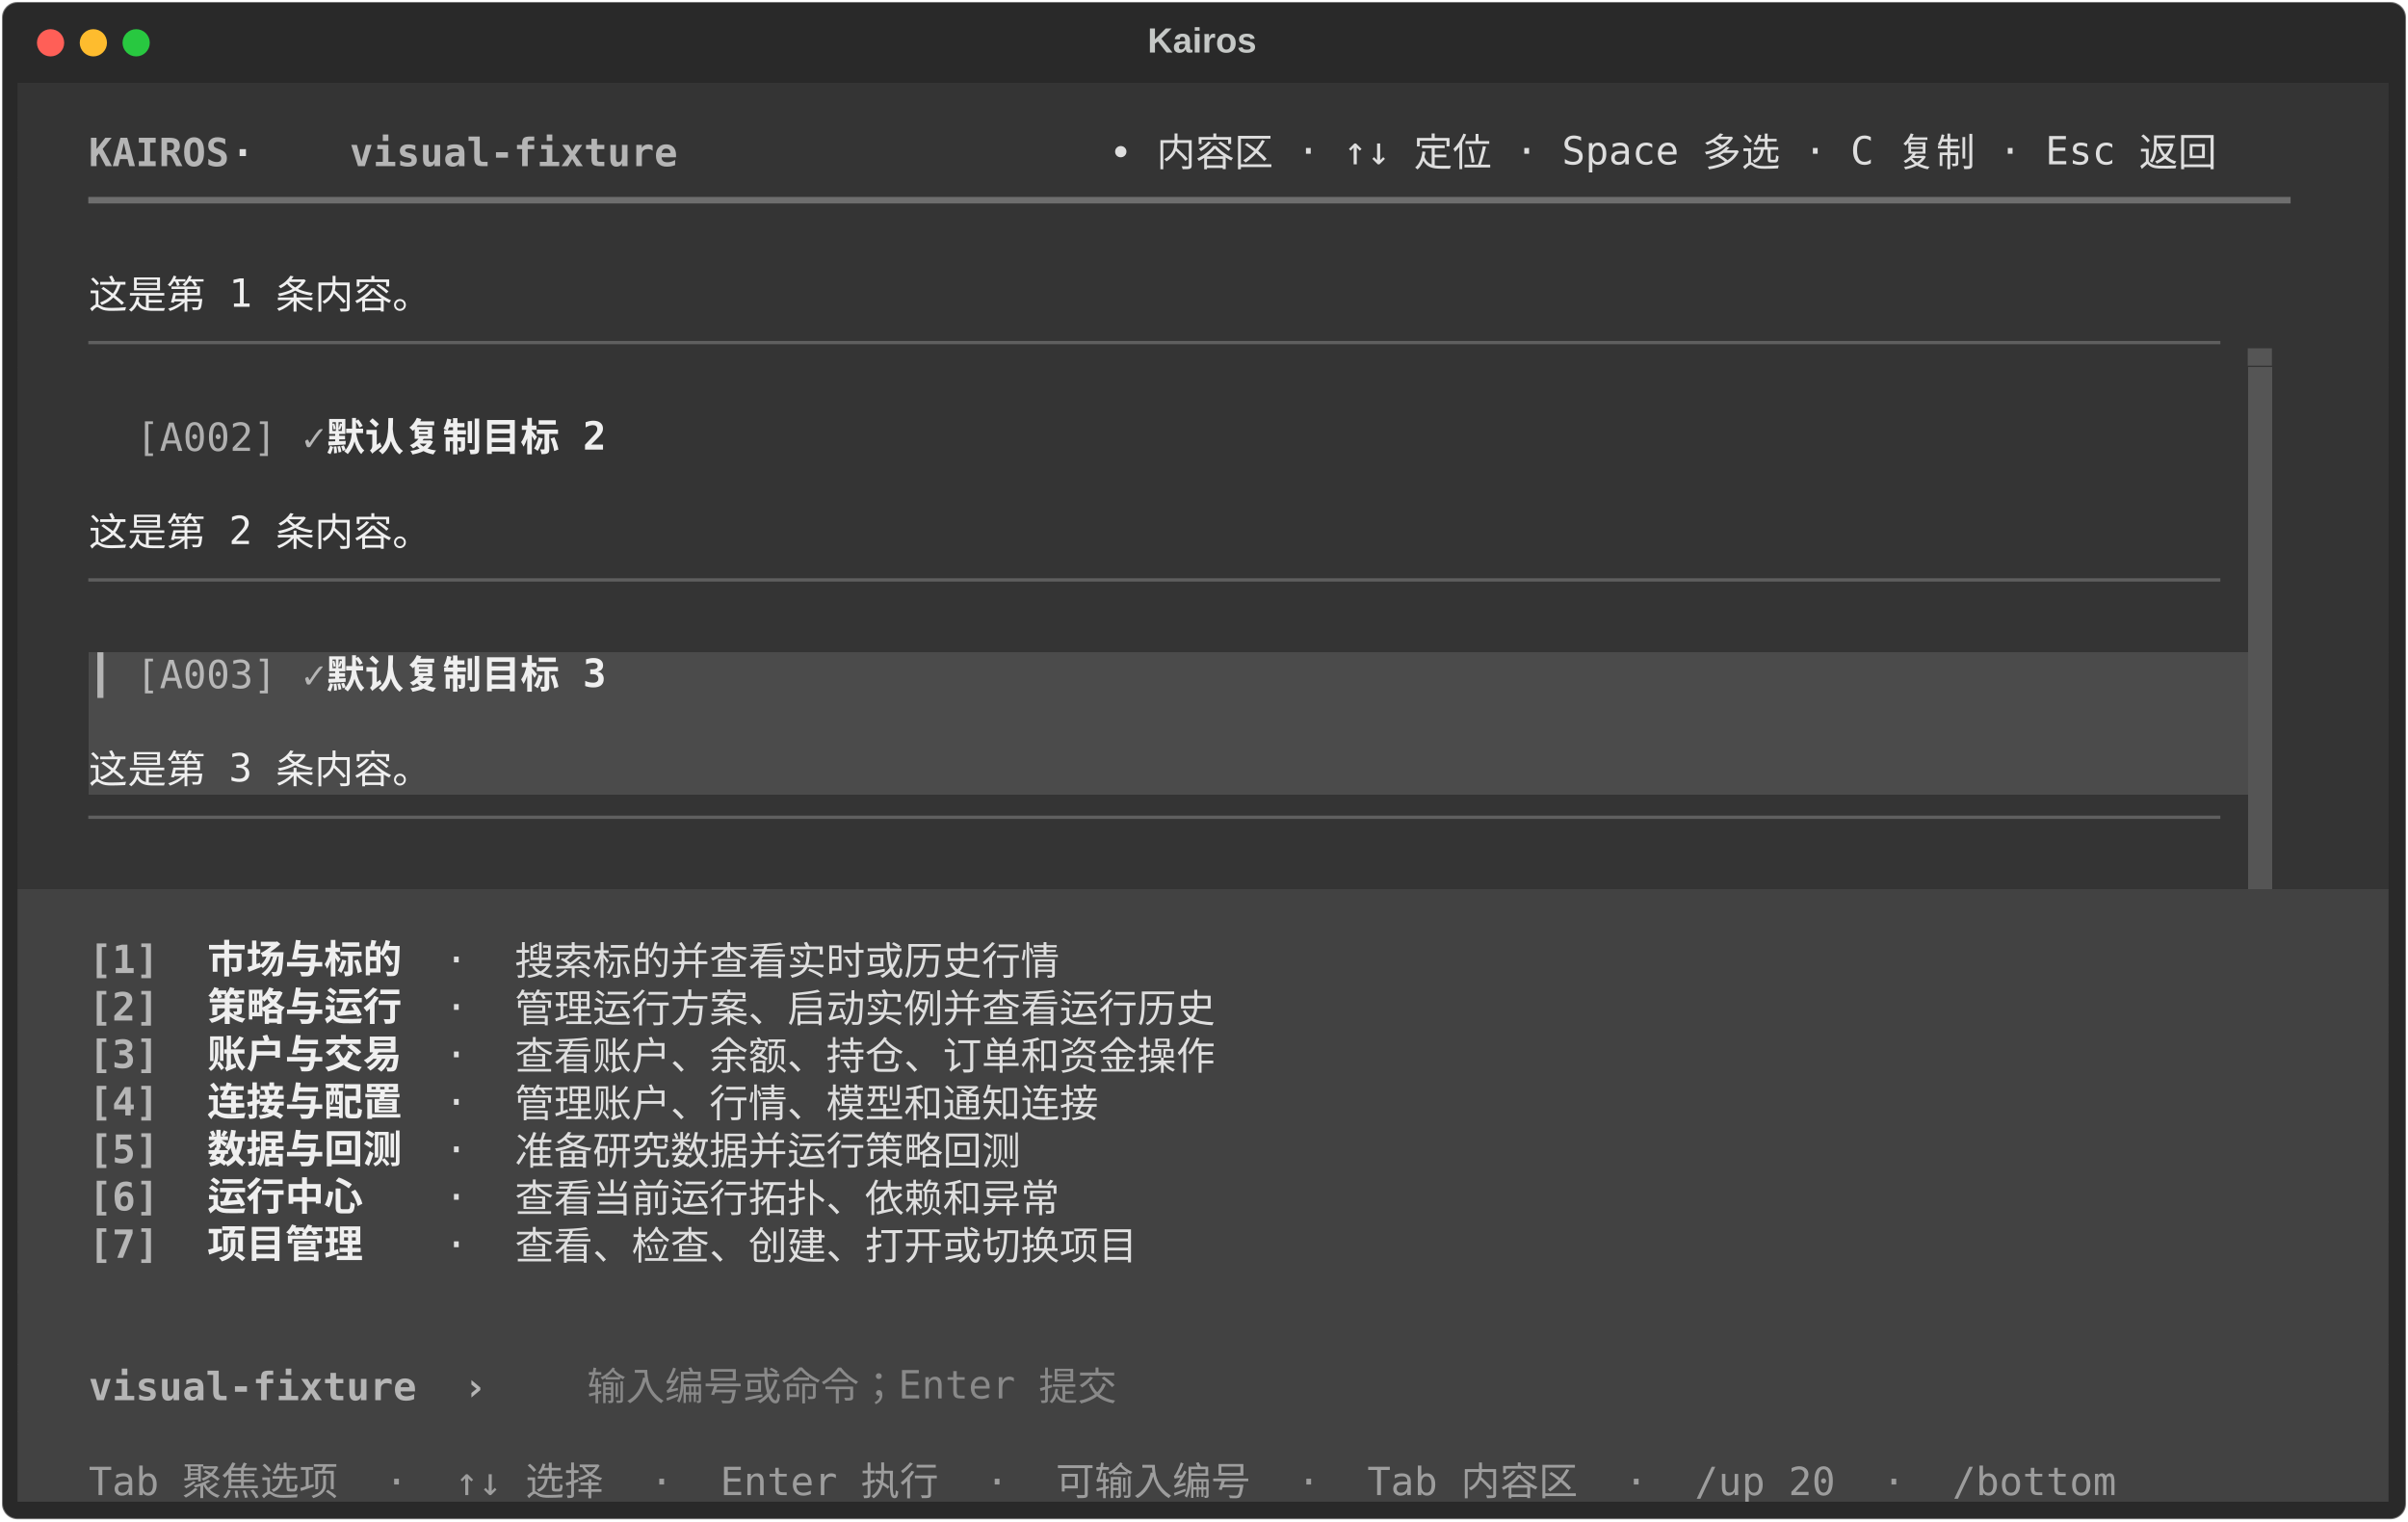
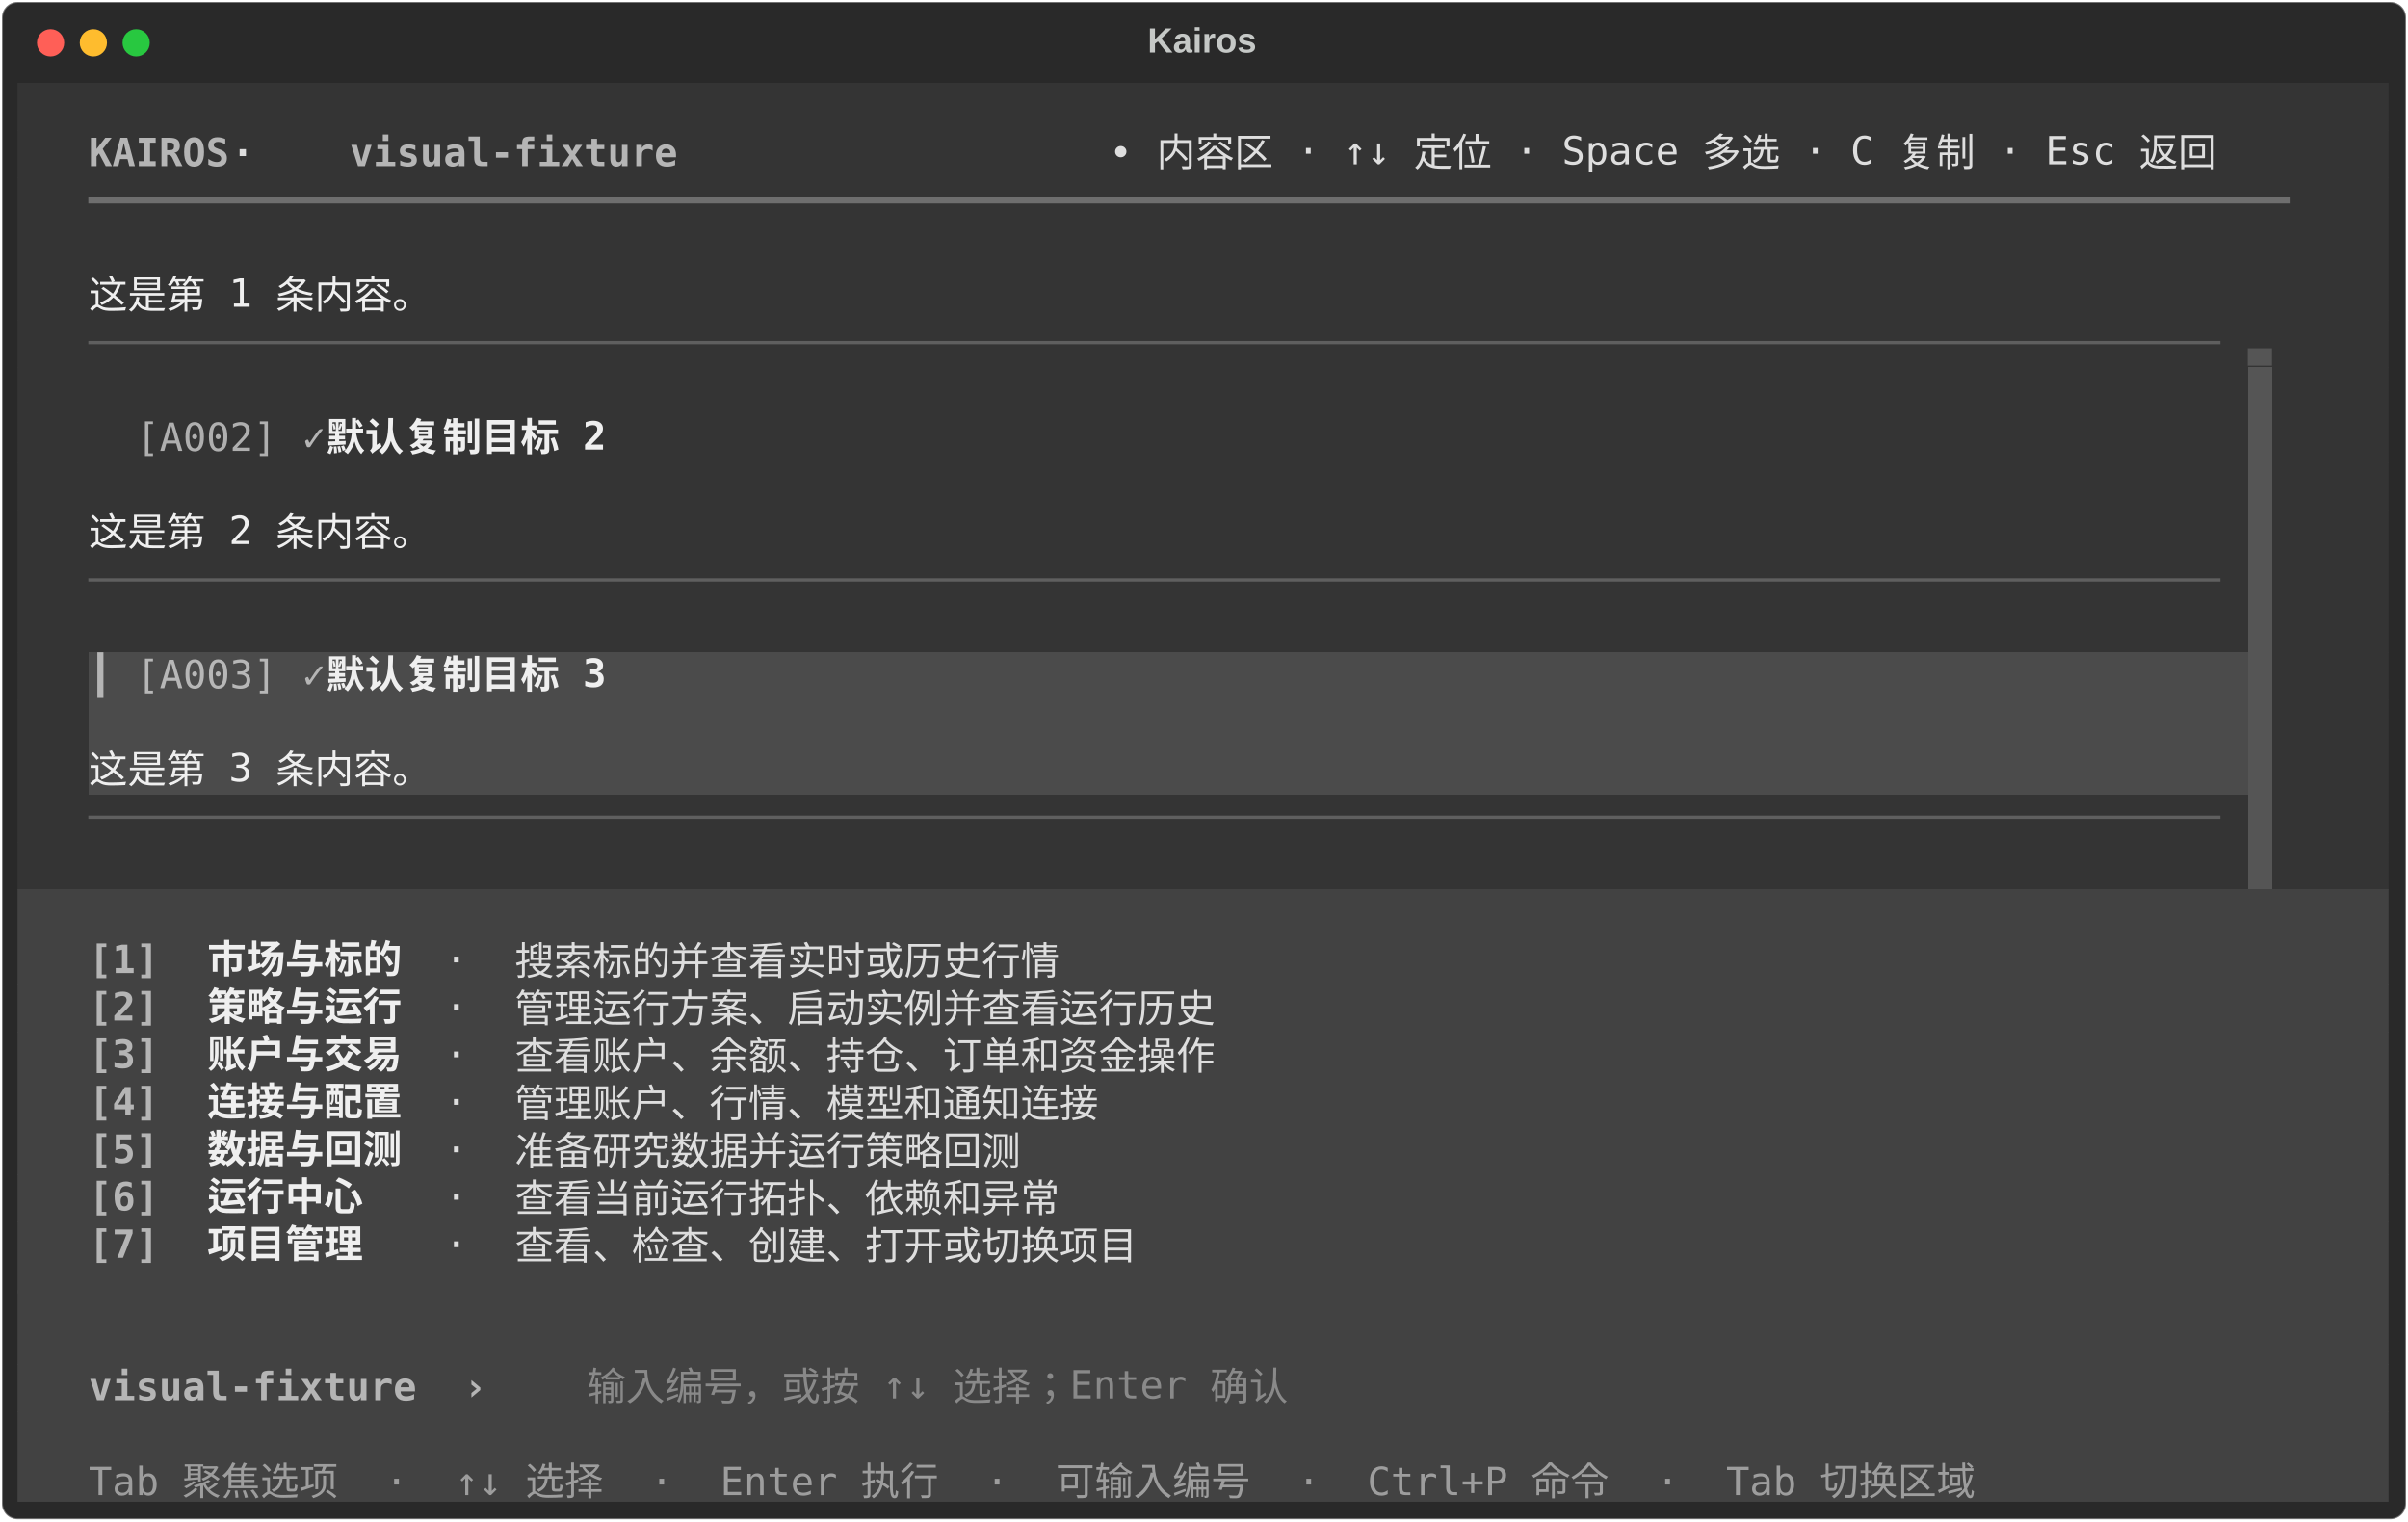
<svg xmlns="http://www.w3.org/2000/svg" class="rich-terminal" viewBox="0 0 1238 782.0">
  <style>

    @font-face {
        font-family: "Fira Code";
        src: local("FiraCode-Regular"),
                url("https://cdnjs.cloudflare.com/ajax/libs/firacode/6.2.0/woff2/FiraCode-Regular.woff2") format("woff2"),
                url("https://cdnjs.cloudflare.com/ajax/libs/firacode/6.2.0/woff/FiraCode-Regular.woff") format("woff");
        font-style: normal;
        font-weight: 400;
    }
    @font-face {
        font-family: "Fira Code";
        src: local("FiraCode-Bold"),
                url("https://cdnjs.cloudflare.com/ajax/libs/firacode/6.2.0/woff2/FiraCode-Bold.woff2") format("woff2"),
                url("https://cdnjs.cloudflare.com/ajax/libs/firacode/6.2.0/woff/FiraCode-Bold.woff") format("woff");
        font-style: bold;
        font-weight: 700;
    }

    .terminal-matrix {
        font-family: Fira Code, monospace;
        font-size: 20px;
        line-height: 24.4px;
        font-variant-east-asian: full-width;
    }

    .terminal-title {
        font-size: 18px;
        font-weight: bold;
        font-family: arial;
    }

    .terminal-r1 { fill: #c5c8c6 }
.terminal-r2 { fill: #b5b5b5;font-weight: bold }
.terminal-r3 { fill: #dedede;font-weight: bold }
.terminal-r4 { fill: #dedede }
.terminal-r5 { fill: #6e6e6e }
.terminal-r6 { fill: #efefef }
.terminal-r7 { fill: #5f5f5f }
.terminal-r8 { fill: #555555 }
.terminal-r9 { fill: #343434 }
.terminal-r10 { fill: #b5b5b5 }
.terminal-r11 { fill: #afafaf }
.terminal-r12 { fill: #efefef;font-weight: bold }
.terminal-r13 { fill: #b7b7b7 }
.terminal-r14 { fill: #424242 }
.terminal-r15 { fill: #898989 }
.terminal-r16 { fill: #9d9d9d }
    </style>
  <defs>
    <clipPath id="terminal-clip-terminal">
      <rect x="0" y="0" width="1219.0" height="731.0" />
    </clipPath>
    <clipPath id="terminal-line-0">
      <rect x="0" y="1.5" width="1220" height="24.65" />
    </clipPath>
    <clipPath id="terminal-line-1">
      <rect x="0" y="25.9" width="1220" height="24.65" />
    </clipPath>
    <clipPath id="terminal-line-2">
      <rect x="0" y="50.3" width="1220" height="24.65" />
    </clipPath>
    <clipPath id="terminal-line-3">
      <rect x="0" y="74.7" width="1220" height="24.65" />
    </clipPath>
    <clipPath id="terminal-line-4">
      <rect x="0" y="99.1" width="1220" height="24.65" />
    </clipPath>
    <clipPath id="terminal-line-5">
      <rect x="0" y="123.5" width="1220" height="24.65" />
    </clipPath>
    <clipPath id="terminal-line-6">
      <rect x="0" y="147.9" width="1220" height="24.65" />
    </clipPath>
    <clipPath id="terminal-line-7">
      <rect x="0" y="172.3" width="1220" height="24.65" />
    </clipPath>
    <clipPath id="terminal-line-8">
      <rect x="0" y="196.7" width="1220" height="24.65" />
    </clipPath>
    <clipPath id="terminal-line-9">
      <rect x="0" y="221.1" width="1220" height="24.65" />
    </clipPath>
    <clipPath id="terminal-line-10">
      <rect x="0" y="245.5" width="1220" height="24.65" />
    </clipPath>
    <clipPath id="terminal-line-11">
      <rect x="0" y="269.9" width="1220" height="24.65" />
    </clipPath>
    <clipPath id="terminal-line-12">
      <rect x="0" y="294.3" width="1220" height="24.65" />
    </clipPath>
    <clipPath id="terminal-line-13">
      <rect x="0" y="318.7" width="1220" height="24.65" />
    </clipPath>
    <clipPath id="terminal-line-14">
      <rect x="0" y="343.1" width="1220" height="24.65" />
    </clipPath>
    <clipPath id="terminal-line-15">
      <rect x="0" y="367.5" width="1220" height="24.65" />
    </clipPath>
    <clipPath id="terminal-line-16">
      <rect x="0" y="391.9" width="1220" height="24.65" />
    </clipPath>
    <clipPath id="terminal-line-17">
      <rect x="0" y="416.3" width="1220" height="24.65" />
    </clipPath>
    <clipPath id="terminal-line-18">
      <rect x="0" y="440.7" width="1220" height="24.65" />
    </clipPath>
    <clipPath id="terminal-line-19">
      <rect x="0" y="465.1" width="1220" height="24.65" />
    </clipPath>
    <clipPath id="terminal-line-20">
      <rect x="0" y="489.5" width="1220" height="24.65" />
    </clipPath>
    <clipPath id="terminal-line-21">
      <rect x="0" y="513.9" width="1220" height="24.65" />
    </clipPath>
    <clipPath id="terminal-line-22">
      <rect x="0" y="538.3" width="1220" height="24.65" />
    </clipPath>
    <clipPath id="terminal-line-23">
      <rect x="0" y="562.7" width="1220" height="24.65" />
    </clipPath>
    <clipPath id="terminal-line-24">
      <rect x="0" y="587.1" width="1220" height="24.65" />
    </clipPath>
    <clipPath id="terminal-line-25">
      <rect x="0" y="611.5" width="1220" height="24.65" />
    </clipPath>
    <clipPath id="terminal-line-26">
      <rect x="0" y="635.9" width="1220" height="24.65" />
    </clipPath>
    <clipPath id="terminal-line-27">
      <rect x="0" y="660.3" width="1220" height="24.65" />
    </clipPath>
    <clipPath id="terminal-line-28">
      <rect x="0" y="684.7" width="1220" height="24.65" />
    </clipPath>
  </defs>
  <rect fill="#292929" stroke="rgba(255,255,255,0.35)" stroke-width="1" x="1" y="1" width="1236" height="780" rx="8" />
  <text class="terminal-title" fill="#c5c8c6" text-anchor="middle" x="618" y="27">Kairos</text>
  <g transform="translate(26,22)">
    <circle cx="0" cy="0" r="7" fill="#ff5f57" />
    <circle cx="22" cy="0" r="7" fill="#febc2e" />
    <circle cx="44" cy="0" r="7" fill="#28c840" />
  </g>
  <g transform="translate(9, 41)" clip-path="url(#terminal-clip-terminal)">
    <rect fill="#343434" x="0" y="1.5" width="1220" height="24.65" shape-rendering="crispEdges" />
    <rect fill="#343434" x="0" y="25.9" width="36.6" height="24.65" shape-rendering="crispEdges" />
    <rect fill="#343434" x="36.6" y="25.9" width="73.2" height="24.65" shape-rendering="crispEdges" />
    <rect fill="#343434" x="109.8" y="25.9" width="61" height="24.65" shape-rendering="crispEdges" />
    <rect fill="#343434" x="170.8" y="25.9" width="170.8" height="24.65" shape-rendering="crispEdges" />
    <rect fill="#343434" x="341.6" y="25.9" width="219.6" height="24.65" shape-rendering="crispEdges" />
    <rect fill="#343434" x="561.2" y="25.9" width="12.2" height="24.65" shape-rendering="crispEdges" />
    <rect fill="#343434" x="573.4" y="25.9" width="12.2" height="24.65" shape-rendering="crispEdges" />
    <rect fill="#343434" x="585.6" y="25.9" width="597.8" height="24.65" shape-rendering="crispEdges" />
    <rect fill="#343434" x="1183.4" y="25.9" width="36.6" height="24.65" shape-rendering="crispEdges" />
    <rect fill="#343434" x="0" y="50.3" width="36.6" height="24.65" shape-rendering="crispEdges" />
    <rect fill="#343434" x="36.6" y="50.3" width="1146.8" height="24.65" shape-rendering="crispEdges" />
    <rect fill="#343434" x="1183.4" y="50.3" width="36.6" height="24.65" shape-rendering="crispEdges" />
    <rect fill="#343434" x="0" y="74.7" width="1220" height="24.65" shape-rendering="crispEdges" />
    <rect fill="#343434" x="0" y="99.1" width="36.6" height="24.65" shape-rendering="crispEdges" />
    <rect fill="#343434" x="36.6" y="99.1" width="1110.2" height="24.65" shape-rendering="crispEdges" />
    <rect fill="#343434" x="1146.8" y="99.1" width="12.2" height="24.65" shape-rendering="crispEdges" />
    <rect fill="#343434" x="1159" y="99.1" width="61" height="24.65" shape-rendering="crispEdges" />
    <rect fill="#343434" x="0" y="123.5" width="36.6" height="24.65" shape-rendering="crispEdges" />
    <rect fill="#343434" x="36.6" y="123.5" width="1110.2" height="24.65" shape-rendering="crispEdges" />
    <rect fill="#343434" x="1146.8" y="123.5" width="12.2" height="24.65" shape-rendering="crispEdges" />
    <rect fill="#343434" x="1159" y="123.5" width="61" height="24.65" shape-rendering="crispEdges" />
    <rect fill="#343434" x="0" y="147.9" width="36.6" height="24.65" shape-rendering="crispEdges" />
    <rect fill="#343434" x="36.6" y="147.9" width="1110.2" height="24.65" shape-rendering="crispEdges" />
    <rect fill="#555555" x="1146.8" y="147.9" width="12.2" height="24.65" shape-rendering="crispEdges" />
    <rect fill="#343434" x="1159" y="147.9" width="61" height="24.65" shape-rendering="crispEdges" />
    <rect fill="#343434" x="0" y="172.3" width="36.6" height="24.65" shape-rendering="crispEdges" />
    <rect fill="#343434" x="36.6" y="172.3" width="12.2" height="24.65" shape-rendering="crispEdges" />
    <rect fill="#343434" x="48.8" y="172.3" width="12.2" height="24.65" shape-rendering="crispEdges" />
    <rect fill="#343434" x="61" y="172.3" width="85.4" height="24.65" shape-rendering="crispEdges" />
    <rect fill="#343434" x="146.4" y="172.3" width="12.2" height="24.65" shape-rendering="crispEdges" />
    <rect fill="#343434" x="158.6" y="172.3" width="183" height="24.65" shape-rendering="crispEdges" />
    <rect fill="#343434" x="341.6" y="172.3" width="805.2" height="24.65" shape-rendering="crispEdges" />
    <rect fill="#555555" x="1146.8" y="172.3" width="12.2" height="24.65" shape-rendering="crispEdges" />
    <rect fill="#343434" x="1159" y="172.3" width="61" height="24.65" shape-rendering="crispEdges" />
    <rect fill="#343434" x="0" y="196.7" width="36.6" height="24.65" shape-rendering="crispEdges" />
    <rect fill="#343434" x="36.6" y="196.7" width="1110.2" height="24.65" shape-rendering="crispEdges" />
    <rect fill="#555555" x="1146.8" y="196.7" width="12.2" height="24.65" shape-rendering="crispEdges" />
    <rect fill="#343434" x="1159" y="196.7" width="61" height="24.65" shape-rendering="crispEdges" />
    <rect fill="#343434" x="0" y="221.1" width="36.6" height="24.65" shape-rendering="crispEdges" />
    <rect fill="#343434" x="36.6" y="221.1" width="1110.2" height="24.65" shape-rendering="crispEdges" />
    <rect fill="#555555" x="1146.8" y="221.1" width="12.2" height="24.65" shape-rendering="crispEdges" />
    <rect fill="#343434" x="1159" y="221.1" width="61" height="24.65" shape-rendering="crispEdges" />
    <rect fill="#343434" x="0" y="245.5" width="36.6" height="24.65" shape-rendering="crispEdges" />
    <rect fill="#343434" x="36.6" y="245.5" width="1110.2" height="24.65" shape-rendering="crispEdges" />
    <rect fill="#555555" x="1146.8" y="245.5" width="12.2" height="24.65" shape-rendering="crispEdges" />
    <rect fill="#343434" x="1159" y="245.5" width="61" height="24.65" shape-rendering="crispEdges" />
    <rect fill="#343434" x="0" y="269.9" width="36.6" height="24.65" shape-rendering="crispEdges" />
    <rect fill="#343434" x="36.6" y="269.9" width="1110.2" height="24.65" shape-rendering="crispEdges" />
    <rect fill="#555555" x="1146.8" y="269.9" width="12.2" height="24.65" shape-rendering="crispEdges" />
    <rect fill="#343434" x="1159" y="269.9" width="61" height="24.65" shape-rendering="crispEdges" />
    <rect fill="#343434" x="0" y="294.3" width="36.6" height="24.65" shape-rendering="crispEdges" />
    <rect fill="#4b4b4b" x="36.6" y="294.3" width="12.2" height="24.65" shape-rendering="crispEdges" />
    <rect fill="#4b4b4b" x="48.8" y="294.3" width="12.2" height="24.65" shape-rendering="crispEdges" />
    <rect fill="#4b4b4b" x="61" y="294.3" width="85.4" height="24.65" shape-rendering="crispEdges" />
    <rect fill="#4b4b4b" x="146.4" y="294.3" width="12.2" height="24.65" shape-rendering="crispEdges" />
    <rect fill="#4b4b4b" x="158.6" y="294.3" width="183" height="24.65" shape-rendering="crispEdges" />
    <rect fill="#4b4b4b" x="341.6" y="294.3" width="805.2" height="24.65" shape-rendering="crispEdges" />
    <rect fill="#555555" x="1146.8" y="294.3" width="12.2" height="24.65" shape-rendering="crispEdges" />
    <rect fill="#343434" x="1159" y="294.3" width="61" height="24.65" shape-rendering="crispEdges" />
    <rect fill="#343434" x="0" y="318.7" width="36.6" height="24.65" shape-rendering="crispEdges" />
    <rect fill="#4b4b4b" x="36.6" y="318.7" width="1110.2" height="24.65" shape-rendering="crispEdges" />
    <rect fill="#555555" x="1146.8" y="318.7" width="12.2" height="24.65" shape-rendering="crispEdges" />
    <rect fill="#343434" x="1159" y="318.7" width="61" height="24.65" shape-rendering="crispEdges" />
    <rect fill="#343434" x="0" y="343.1" width="36.6" height="24.65" shape-rendering="crispEdges" />
    <rect fill="#4b4b4b" x="36.6" y="343.1" width="1110.2" height="24.65" shape-rendering="crispEdges" />
    <rect fill="#555555" x="1146.8" y="343.1" width="12.2" height="24.65" shape-rendering="crispEdges" />
    <rect fill="#343434" x="1159" y="343.1" width="61" height="24.65" shape-rendering="crispEdges" />
    <rect fill="#343434" x="0" y="367.5" width="36.6" height="24.65" shape-rendering="crispEdges" />
    <rect fill="#343434" x="36.6" y="367.5" width="1110.2" height="24.65" shape-rendering="crispEdges" />
    <rect fill="#555555" x="1146.8" y="367.5" width="12.2" height="24.65" shape-rendering="crispEdges" />
    <rect fill="#343434" x="1159" y="367.5" width="61" height="24.65" shape-rendering="crispEdges" />
    <rect fill="#343434" x="0" y="391.9" width="36.6" height="24.65" shape-rendering="crispEdges" />
    <rect fill="#343434" x="36.6" y="391.9" width="1110.2" height="24.65" shape-rendering="crispEdges" />
    <rect fill="#555555" x="1146.8" y="391.9" width="12.2" height="24.65" shape-rendering="crispEdges" />
    <rect fill="#343434" x="1159" y="391.9" width="61" height="24.65" shape-rendering="crispEdges" />
    <rect fill="#424242" x="0" y="416.3" width="1220" height="24.65" shape-rendering="crispEdges" />
    <rect fill="#424242" x="0" y="440.7" width="24.4" height="24.65" shape-rendering="crispEdges" />
    <rect fill="#424242" x="24.4" y="440.7" width="12.2" height="24.65" shape-rendering="crispEdges" />
    <rect fill="#424242" x="36.6" y="440.7" width="61" height="24.65" shape-rendering="crispEdges" />
    <rect fill="#424242" x="97.6" y="440.7" width="122" height="24.65" shape-rendering="crispEdges" />
    <rect fill="#424242" x="219.6" y="440.7" width="402.6" height="24.65" shape-rendering="crispEdges" />
    <rect fill="#424242" x="622.2" y="440.7" width="573.4" height="24.65" shape-rendering="crispEdges" />
    <rect fill="#424242" x="1195.6" y="440.7" width="24.4" height="24.65" shape-rendering="crispEdges" />
    <rect fill="#424242" x="0" y="465.1" width="24.4" height="24.65" shape-rendering="crispEdges" />
    <rect fill="#424242" x="24.4" y="465.1" width="12.2" height="24.65" shape-rendering="crispEdges" />
    <rect fill="#424242" x="36.6" y="465.1" width="61" height="24.65" shape-rendering="crispEdges" />
    <rect fill="#424242" x="97.6" y="465.1" width="122" height="24.65" shape-rendering="crispEdges" />
    <rect fill="#424242" x="219.6" y="465.1" width="500.2" height="24.65" shape-rendering="crispEdges" />
    <rect fill="#424242" x="719.8" y="465.1" width="475.8" height="24.65" shape-rendering="crispEdges" />
    <rect fill="#424242" x="1195.6" y="465.1" width="24.4" height="24.65" shape-rendering="crispEdges" />
    <rect fill="#424242" x="0" y="489.5" width="24.4" height="24.65" shape-rendering="crispEdges" />
    <rect fill="#424242" x="24.4" y="489.5" width="12.2" height="24.65" shape-rendering="crispEdges" />
    <rect fill="#424242" x="36.6" y="489.5" width="61" height="24.65" shape-rendering="crispEdges" />
    <rect fill="#424242" x="97.6" y="489.5" width="122" height="24.65" shape-rendering="crispEdges" />
    <rect fill="#424242" x="219.6" y="489.5" width="500.2" height="24.65" shape-rendering="crispEdges" />
    <rect fill="#424242" x="719.8" y="489.5" width="475.8" height="24.65" shape-rendering="crispEdges" />
    <rect fill="#424242" x="1195.6" y="489.5" width="24.4" height="24.65" shape-rendering="crispEdges" />
    <rect fill="#424242" x="0" y="513.9" width="24.4" height="24.65" shape-rendering="crispEdges" />
    <rect fill="#424242" x="24.4" y="513.9" width="12.2" height="24.65" shape-rendering="crispEdges" />
    <rect fill="#424242" x="36.6" y="513.9" width="61" height="24.65" shape-rendering="crispEdges" />
    <rect fill="#424242" x="97.6" y="513.9" width="122" height="24.65" shape-rendering="crispEdges" />
    <rect fill="#424242" x="219.6" y="513.9" width="427" height="24.65" shape-rendering="crispEdges" />
    <rect fill="#424242" x="646.6" y="513.9" width="549" height="24.65" shape-rendering="crispEdges" />
    <rect fill="#424242" x="1195.6" y="513.9" width="24.4" height="24.65" shape-rendering="crispEdges" />
    <rect fill="#424242" x="0" y="538.3" width="24.4" height="24.65" shape-rendering="crispEdges" />
    <rect fill="#424242" x="24.4" y="538.3" width="12.2" height="24.65" shape-rendering="crispEdges" />
    <rect fill="#424242" x="36.6" y="538.3" width="61" height="24.65" shape-rendering="crispEdges" />
    <rect fill="#424242" x="97.6" y="538.3" width="122" height="24.65" shape-rendering="crispEdges" />
    <rect fill="#424242" x="219.6" y="538.3" width="378.2" height="24.65" shape-rendering="crispEdges" />
    <rect fill="#424242" x="597.8" y="538.3" width="597.8" height="24.65" shape-rendering="crispEdges" />
    <rect fill="#424242" x="1195.6" y="538.3" width="24.4" height="24.65" shape-rendering="crispEdges" />
    <rect fill="#424242" x="0" y="562.7" width="24.4" height="24.65" shape-rendering="crispEdges" />
    <rect fill="#424242" x="24.4" y="562.7" width="12.2" height="24.65" shape-rendering="crispEdges" />
    <rect fill="#424242" x="36.6" y="562.7" width="61" height="24.65" shape-rendering="crispEdges" />
    <rect fill="#424242" x="97.6" y="562.7" width="97.6" height="24.65" shape-rendering="crispEdges" />
    <rect fill="#424242" x="195.2" y="562.7" width="24.4" height="24.65" shape-rendering="crispEdges" />
    <rect fill="#424242" x="219.6" y="562.7" width="402.6" height="24.65" shape-rendering="crispEdges" />
    <rect fill="#424242" x="622.2" y="562.7" width="573.4" height="24.65" shape-rendering="crispEdges" />
    <rect fill="#424242" x="1195.6" y="562.7" width="24.4" height="24.65" shape-rendering="crispEdges" />
    <rect fill="#424242" x="0" y="587.1" width="24.4" height="24.65" shape-rendering="crispEdges" />
    <rect fill="#424242" x="24.4" y="587.1" width="12.2" height="24.65" shape-rendering="crispEdges" />
    <rect fill="#424242" x="36.6" y="587.1" width="61" height="24.65" shape-rendering="crispEdges" />
    <rect fill="#424242" x="97.6" y="587.1" width="97.6" height="24.65" shape-rendering="crispEdges" />
    <rect fill="#424242" x="195.2" y="587.1" width="24.4" height="24.65" shape-rendering="crispEdges" />
    <rect fill="#424242" x="219.6" y="587.1" width="451.4" height="24.65" shape-rendering="crispEdges" />
    <rect fill="#424242" x="671" y="587.1" width="524.6" height="24.65" shape-rendering="crispEdges" />
    <rect fill="#424242" x="1195.6" y="587.1" width="24.4" height="24.65" shape-rendering="crispEdges" />
    <rect fill="#424242" x="0" y="611.5" width="1220" height="24.65" shape-rendering="crispEdges" />
    <rect fill="#424242" x="0" y="635.9" width="36.6" height="24.65" shape-rendering="crispEdges" />
    <rect fill="#424242" x="36.6" y="635.9" width="207.4" height="24.65" shape-rendering="crispEdges" />
    <rect fill="#424242" x="244" y="635.9" width="976" height="24.65" shape-rendering="crispEdges" />
    <rect fill="#424242" x="0" y="660.3" width="36.6" height="24.65" shape-rendering="crispEdges" />
    <rect fill="#424242" x="36.6" y="660.3" width="207.4" height="24.65" shape-rendering="crispEdges" />
    <rect fill="#424242" x="244" y="660.3" width="48.8" height="24.65" shape-rendering="crispEdges" />
-     <rect fill="#424242" x="292.8" y="660.3" width="317.2" height="24.65" shape-rendering="crispEdges" />
-     <rect fill="#424242" x="610" y="660.3" width="573.4" height="24.65" shape-rendering="crispEdges" />
+     <rect fill="#424242" x="292.8" y="660.3" width="414.8" height="24.65" shape-rendering="crispEdges" />
+     <rect fill="#424242" x="707.6" y="660.3" width="475.8" height="24.65" shape-rendering="crispEdges" />
    <rect fill="#424242" x="1183.4" y="660.3" width="36.6" height="24.65" shape-rendering="crispEdges" />
    <rect fill="#424242" x="0" y="684.7" width="36.6" height="24.65" shape-rendering="crispEdges" />
    <rect fill="#424242" x="36.6" y="684.7" width="207.4" height="24.65" shape-rendering="crispEdges" />
    <rect fill="#424242" x="244" y="684.7" width="976" height="24.65" shape-rendering="crispEdges" />
    <rect fill="#424242" x="0" y="709.1" width="36.6" height="24.65" shape-rendering="crispEdges" />
-     <rect fill="#424242" x="36.6" y="709.1" width="1122.4" height="24.65" shape-rendering="crispEdges" />
-     <rect fill="#424242" x="1159" y="709.1" width="61" height="24.65" shape-rendering="crispEdges" />
+     <rect fill="#424242" x="36.6" y="709.1" width="1061.4" height="24.65" shape-rendering="crispEdges" />
+     <rect fill="#424242" x="1098" y="709.1" width="122" height="24.65" shape-rendering="crispEdges" />
    <g class="terminal-matrix">
      <text class="terminal-r1" x="1220" y="20" textLength="12.2" clip-path="url(#terminal-line-0)">
</text>
      <text class="terminal-r2" x="36.6" y="44.4" textLength="73.2" clip-path="url(#terminal-line-1)">KAIROS</text>
      <text class="terminal-r3" x="109.8" y="44.4" textLength="61" clip-path="url(#terminal-line-1)">  ·  </text>
      <text class="terminal-r2" x="170.8" y="44.4" textLength="170.8" clip-path="url(#terminal-line-1)">visual-fixture</text>
      <text class="terminal-r4" x="561.2" y="44.4" textLength="12.2" clip-path="url(#terminal-line-1)">•</text>
      <text class="terminal-r4" x="585.6" y="44.4" textLength="463.6" clip-path="url(#terminal-line-1)">内容区 · ↑↓ 定位 · Space 多选 · C 复制 · Esc 返回</text>
      <text class="terminal-r1" x="1220" y="44.4" textLength="12.2" clip-path="url(#terminal-line-1)">
</text>
      <text class="terminal-r5" x="36.6" y="68.8" textLength="1146.8" clip-path="url(#terminal-line-2)">━━━━━━━━━━━━━━━━━━━━━━━━━━━━━━━━━━━━━━━━━━━━━━━━━━━━━━━━━━━━━━━━━━━━━━━━━━━━━━━━━━━━━━━━━━━━━━</text>
      <text class="terminal-r1" x="1220" y="68.8" textLength="12.2" clip-path="url(#terminal-line-2)">
</text>
      <text class="terminal-r1" x="1220" y="93.2" textLength="12.2" clip-path="url(#terminal-line-3)">
</text>
      <text class="terminal-r6" x="36.6" y="117.6" textLength="1024.8" clip-path="url(#terminal-line-4)">  这是第 1 条内容。                                                                        </text>
      <text class="terminal-r1" x="1220" y="117.6" textLength="12.2" clip-path="url(#terminal-line-4)">
</text>
      <text class="terminal-r7" x="36.6" y="142" textLength="1110.2" clip-path="url(#terminal-line-5)">───────────────────────────────────────────────────────────────────────────────────────────</text>
      <text class="terminal-r8" x="1146.8" y="142" textLength="12.2" clip-path="url(#terminal-line-5)">▃</text>
      <text class="terminal-r1" x="1220" y="142" textLength="12.2" clip-path="url(#terminal-line-5)">
</text>
      <text class="terminal-r1" x="1220" y="166.4" textLength="12.2" clip-path="url(#terminal-line-6)">
</text>
      <text class="terminal-r11" x="61" y="190.8" textLength="85.4" clip-path="url(#terminal-line-7)">[A002] </text>
      <text class="terminal-r2" x="146.4" y="190.8" textLength="12.2" clip-path="url(#terminal-line-7)">✓</text>
      <text class="terminal-r12" x="158.6" y="190.8" textLength="109.8" clip-path="url(#terminal-line-7)"> 默认复制目标 2</text>
      <text class="terminal-r1" x="1220" y="190.8" textLength="12.2" clip-path="url(#terminal-line-7)">
</text>
      <text class="terminal-r1" x="1220" y="215.2" textLength="12.2" clip-path="url(#terminal-line-8)">
</text>
      <text class="terminal-r6" x="36.6" y="239.6" textLength="1024.8" clip-path="url(#terminal-line-9)">  这是第 2 条内容。                                                                        </text>
      <text class="terminal-r1" x="1220" y="239.6" textLength="12.2" clip-path="url(#terminal-line-9)">
</text>
      <text class="terminal-r7" x="36.6" y="264" textLength="1110.2" clip-path="url(#terminal-line-10)">───────────────────────────────────────────────────────────────────────────────────────────</text>
      <text class="terminal-r1" x="1220" y="264" textLength="12.2" clip-path="url(#terminal-line-10)">
</text>
      <text class="terminal-r1" x="1220" y="288.4" textLength="12.2" clip-path="url(#terminal-line-11)">
</text>
      <text class="terminal-r10" x="36.6" y="312.8" textLength="12.2" clip-path="url(#terminal-line-12)">┃</text>
      <text class="terminal-r13" x="61" y="312.8" textLength="85.4" clip-path="url(#terminal-line-12)">[A003] </text>
      <text class="terminal-r2" x="146.4" y="312.8" textLength="12.2" clip-path="url(#terminal-line-12)">✓</text>
      <text class="terminal-r12" x="158.6" y="312.8" textLength="109.8" clip-path="url(#terminal-line-12)"> 默认复制目标 3</text>
      <text class="terminal-r1" x="1220" y="312.8" textLength="12.2" clip-path="url(#terminal-line-12)">
</text>
      <text class="terminal-r1" x="1220" y="337.2" textLength="12.2" clip-path="url(#terminal-line-13)">
</text>
      <text class="terminal-r6" x="36.6" y="361.6" textLength="1024.8" clip-path="url(#terminal-line-14)">  这是第 3 条内容。                                                                        </text>
      <text class="terminal-r1" x="1220" y="361.6" textLength="12.2" clip-path="url(#terminal-line-14)">
</text>
      <text class="terminal-r7" x="36.6" y="386" textLength="1110.2" clip-path="url(#terminal-line-15)">───────────────────────────────────────────────────────────────────────────────────────────</text>
      <text class="terminal-r1" x="1220" y="386" textLength="12.2" clip-path="url(#terminal-line-15)">
</text>
      <text class="terminal-r1" x="1220" y="410.4" textLength="12.2" clip-path="url(#terminal-line-16)">
</text>
      <text class="terminal-r1" x="1220" y="434.8" textLength="12.2" clip-path="url(#terminal-line-17)">
</text>
      <text class="terminal-r2" x="36.6" y="459.2" textLength="61" clip-path="url(#terminal-line-18)">[1]  </text>
      <text class="terminal-r12" x="97.6" y="459.2" textLength="61" clip-path="url(#terminal-line-18)">市场与标的</text>
      <text class="terminal-r4" x="219.6" y="459.2" textLength="231.8" clip-path="url(#terminal-line-18)">  ·  搜索标的并查看实时或历史行情</text>
      <text class="terminal-r1" x="1220" y="459.2" textLength="12.2" clip-path="url(#terminal-line-18)">
</text>
      <text class="terminal-r2" x="36.6" y="483.6" textLength="61" clip-path="url(#terminal-line-19)">[2]  </text>
      <text class="terminal-r12" x="97.6" y="483.6" textLength="61" clip-path="url(#terminal-line-19)">策略与运行</text>
      <text class="terminal-r4" x="219.6" y="483.6" textLength="280.6" clip-path="url(#terminal-line-19)">  ·  管理运行方案、启动实例并查看运行历史</text>
      <text class="terminal-r1" x="1220" y="483.6" textLength="12.2" clip-path="url(#terminal-line-19)">
</text>
      <text class="terminal-r2" x="36.6" y="508" textLength="61" clip-path="url(#terminal-line-20)">[3]  </text>
      <text class="terminal-r12" x="97.6" y="508" textLength="61" clip-path="url(#terminal-line-20)">账户与交易</text>
      <text class="terminal-r4" x="219.6" y="508" textLength="280.6" clip-path="url(#terminal-line-20)">  ·  查看账户、余额、持仓、订单和资金操作</text>
      <text class="terminal-r1" x="1220" y="508" textLength="12.2" clip-path="url(#terminal-line-20)">
</text>
      <text class="terminal-r2" x="36.6" y="532.4" textLength="61" clip-path="url(#terminal-line-21)">[4]  </text>
      <text class="terminal-r12" x="97.6" y="532.4" textLength="61" clip-path="url(#terminal-line-21)">连接与配置</text>
      <text class="terminal-r4" x="219.6" y="532.4" textLength="244" clip-path="url(#terminal-line-21)">  ·  管理账户、行情、模型和通知连接</text>
      <text class="terminal-r1" x="1220" y="532.4" textLength="12.2" clip-path="url(#terminal-line-21)">
</text>
      <text class="terminal-r2" x="36.6" y="556.8" textLength="61" clip-path="url(#terminal-line-22)">[5]  </text>
      <text class="terminal-r12" x="97.6" y="556.8" textLength="61" clip-path="url(#terminal-line-22)">数据与回测</text>
      <text class="terminal-r4" x="219.6" y="556.8" textLength="219.6" clip-path="url(#terminal-line-22)">  ·  准备研究数据并运行策略回测</text>
      <text class="terminal-r1" x="1220" y="556.8" textLength="12.2" clip-path="url(#terminal-line-22)">
</text>
      <text class="terminal-r2" x="36.6" y="581.2" textLength="61" clip-path="url(#terminal-line-23)">[6]  </text>
      <text class="terminal-r12" x="97.6" y="581.2" textLength="48.8" clip-path="url(#terminal-line-23)">运行中心</text>
      <text class="terminal-r4" x="219.6" y="581.2" textLength="231.8" clip-path="url(#terminal-line-23)">  ·  查看当前运行拓扑、依赖和异常</text>
      <text class="terminal-r1" x="1220" y="581.2" textLength="12.2" clip-path="url(#terminal-line-23)">
</text>
      <text class="terminal-r2" x="36.6" y="605.6" textLength="61" clip-path="url(#terminal-line-24)">[7]  </text>
      <text class="terminal-r12" x="97.6" y="605.6" textLength="48.8" clip-path="url(#terminal-line-24)">项目管理</text>
      <text class="terminal-r4" x="219.6" y="605.6" textLength="256.2" clip-path="url(#terminal-line-24)">  ·  查看、检查、创建、打开或切换项目</text>
      <text class="terminal-r1" x="1220" y="605.6" textLength="12.2" clip-path="url(#terminal-line-24)">
</text>
      <text class="terminal-r14" x="0" y="630" textLength="1220" clip-path="url(#terminal-line-25)">────────────────────────────────────────────────────────────────────────────────────────────────────</text>
      <text class="terminal-r1" x="1220" y="630" textLength="12.2" clip-path="url(#terminal-line-25)">
</text>
      <text class="terminal-r1" x="1220" y="654.4" textLength="12.2" clip-path="url(#terminal-line-26)">
</text>
      <text class="terminal-r2" x="36.6" y="678.8" textLength="207.4" clip-path="url(#terminal-line-27)">visual-fixture  ›</text>
-       <text class="terminal-r15" x="292.8" y="678.8" textLength="195.2" clip-path="url(#terminal-line-27)">输入编号或命令；Enter 提交</text>
+       <text class="terminal-r15" x="292.8" y="678.8" textLength="268.4" clip-path="url(#terminal-line-27)">输入编号，或按 ↑↓ 选择；Enter 确认</text>
      <text class="terminal-r1" x="1220" y="678.8" textLength="12.2" clip-path="url(#terminal-line-27)">
</text>
      <text class="terminal-r1" x="1220" y="703.2" textLength="12.2" clip-path="url(#terminal-line-28)">
</text>
-       <text class="terminal-r16" x="36.6" y="727.6" textLength="927.2" clip-path="url(#terminal-line-29)">Tab 聚焦选项  ·  ↑↓ 选择  ·  Enter 执行  ·  可输入编号  ·  Tab 内容区  ·  /up 20  ·  /bottom</text>
+       <text class="terminal-r16" x="36.6" y="727.6" textLength="829.6" clip-path="url(#terminal-line-29)">Tab 聚焦选项  ·  ↑↓ 选择  ·  Enter 执行  ·  可输入编号  ·  Ctrl+P 命令  ·  Tab 切换区域</text>
    </g>
  </g>
</svg>
